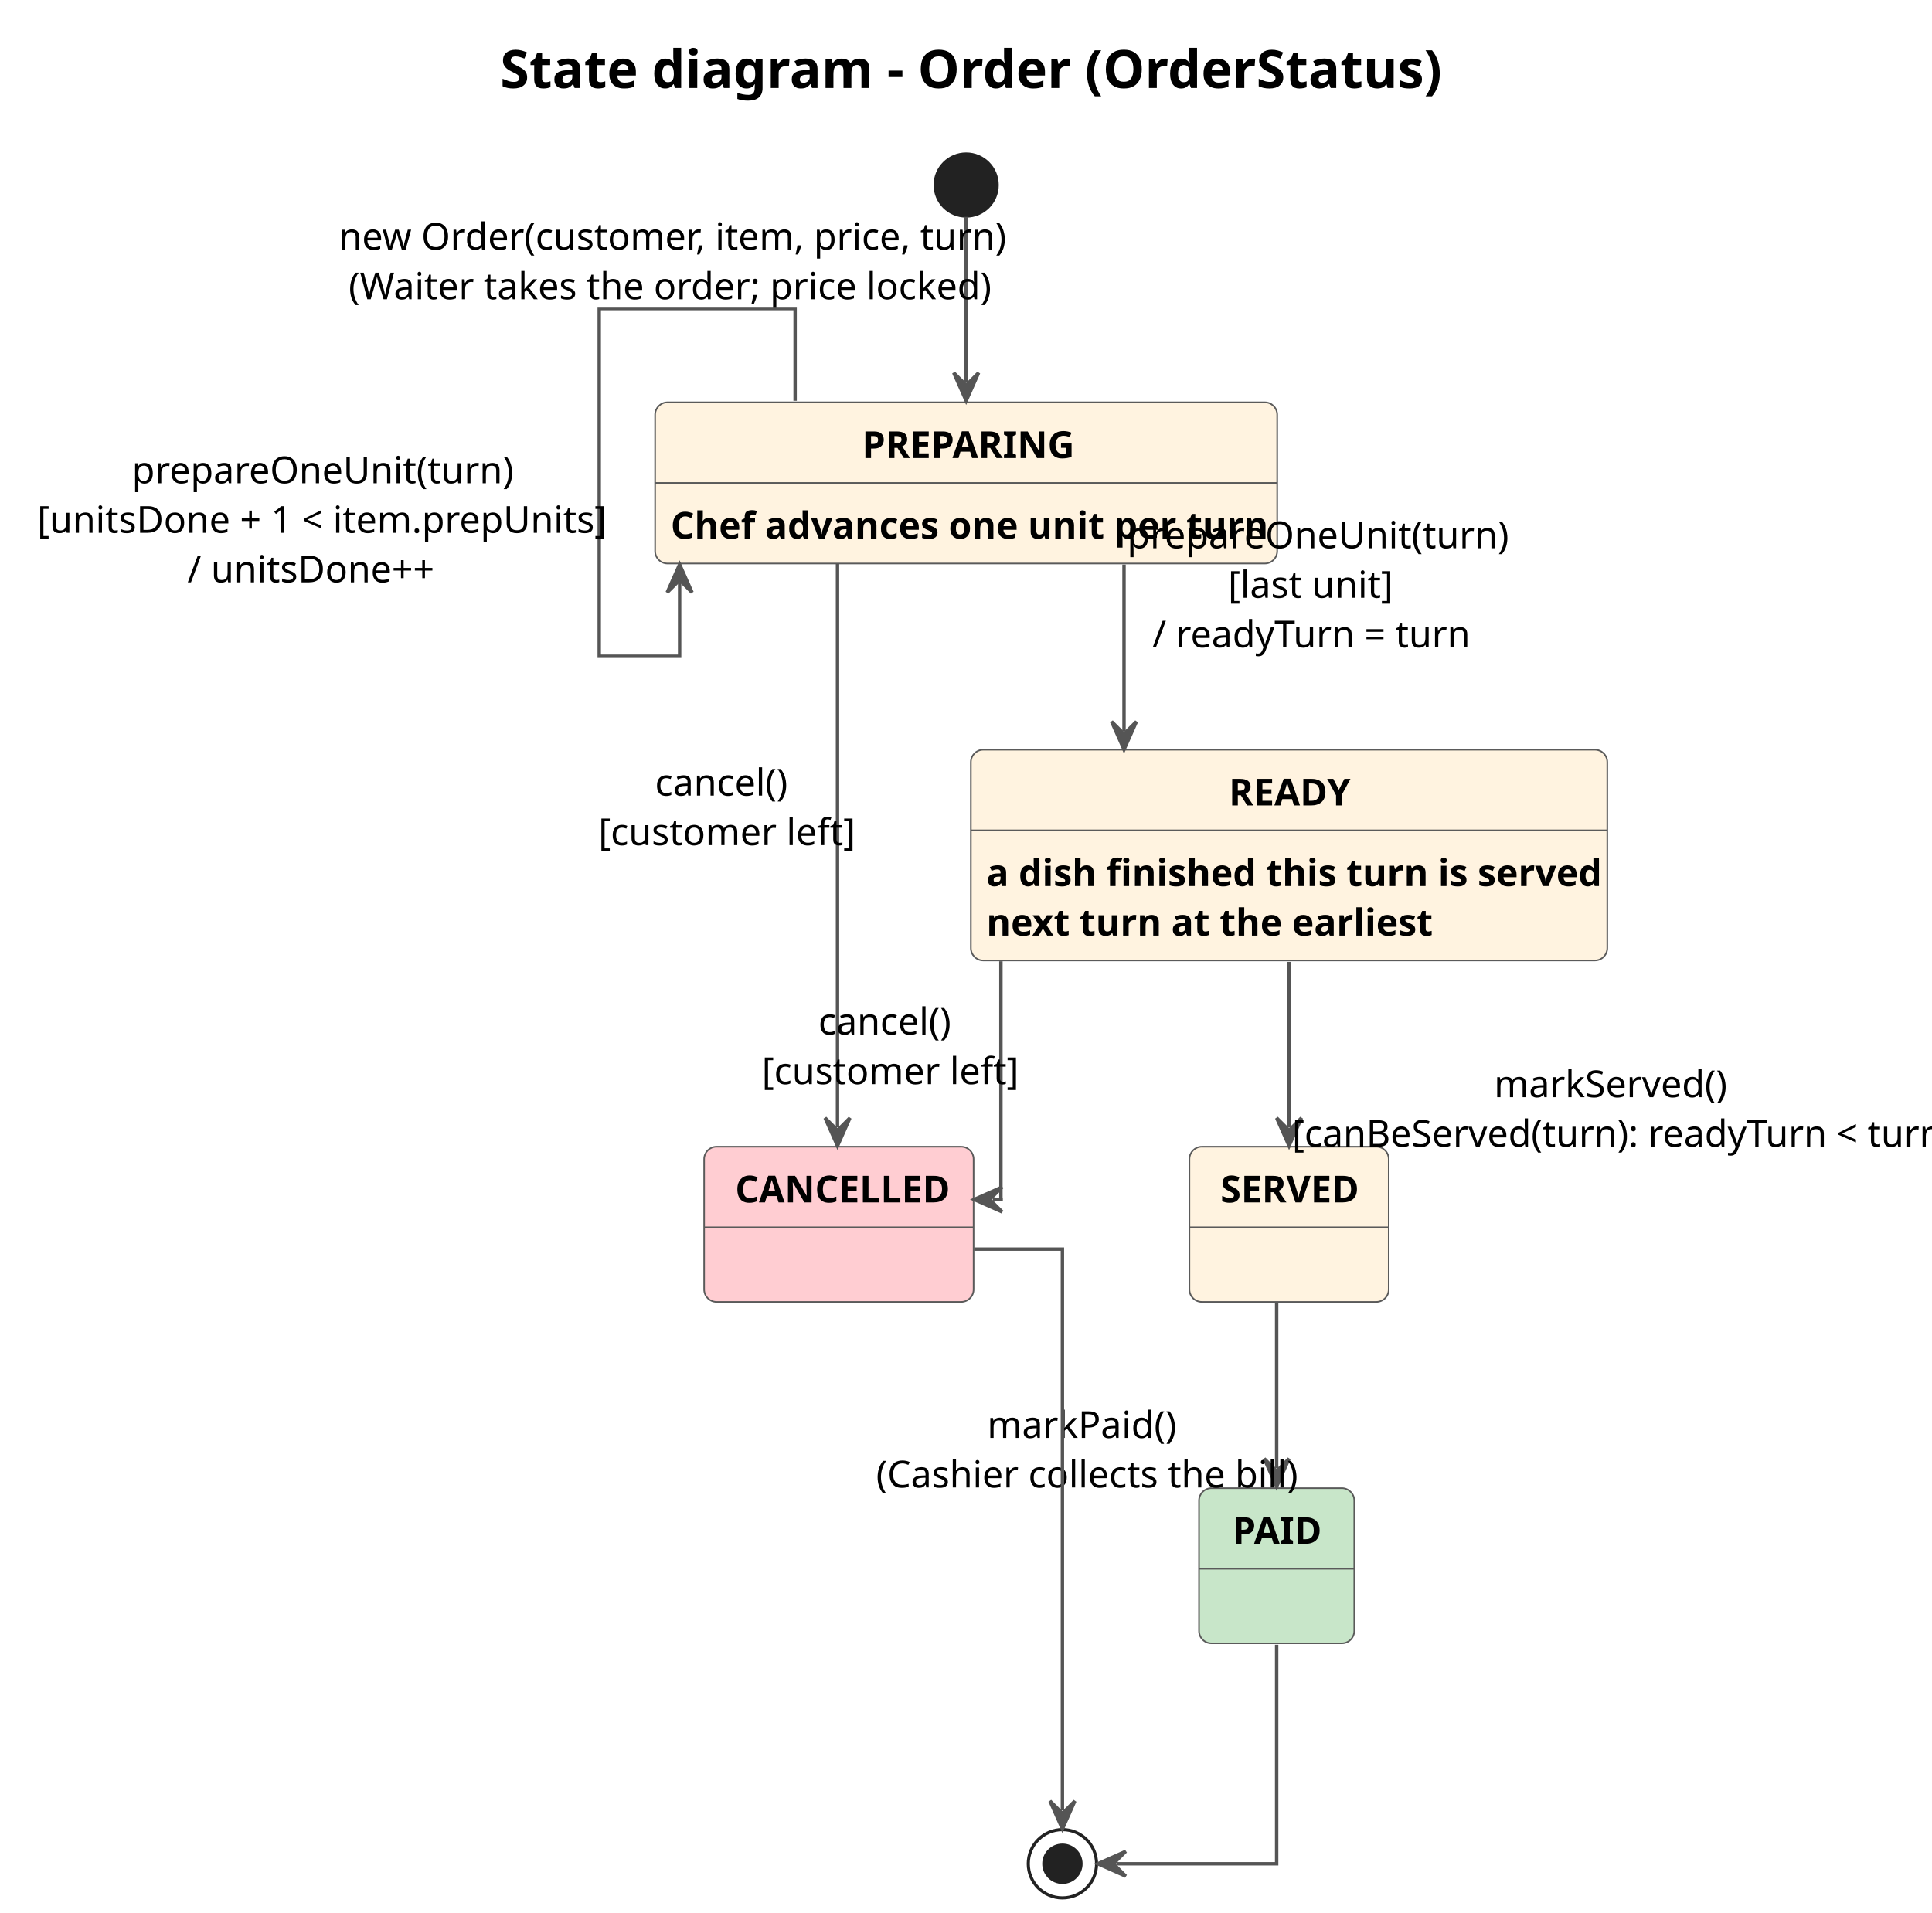
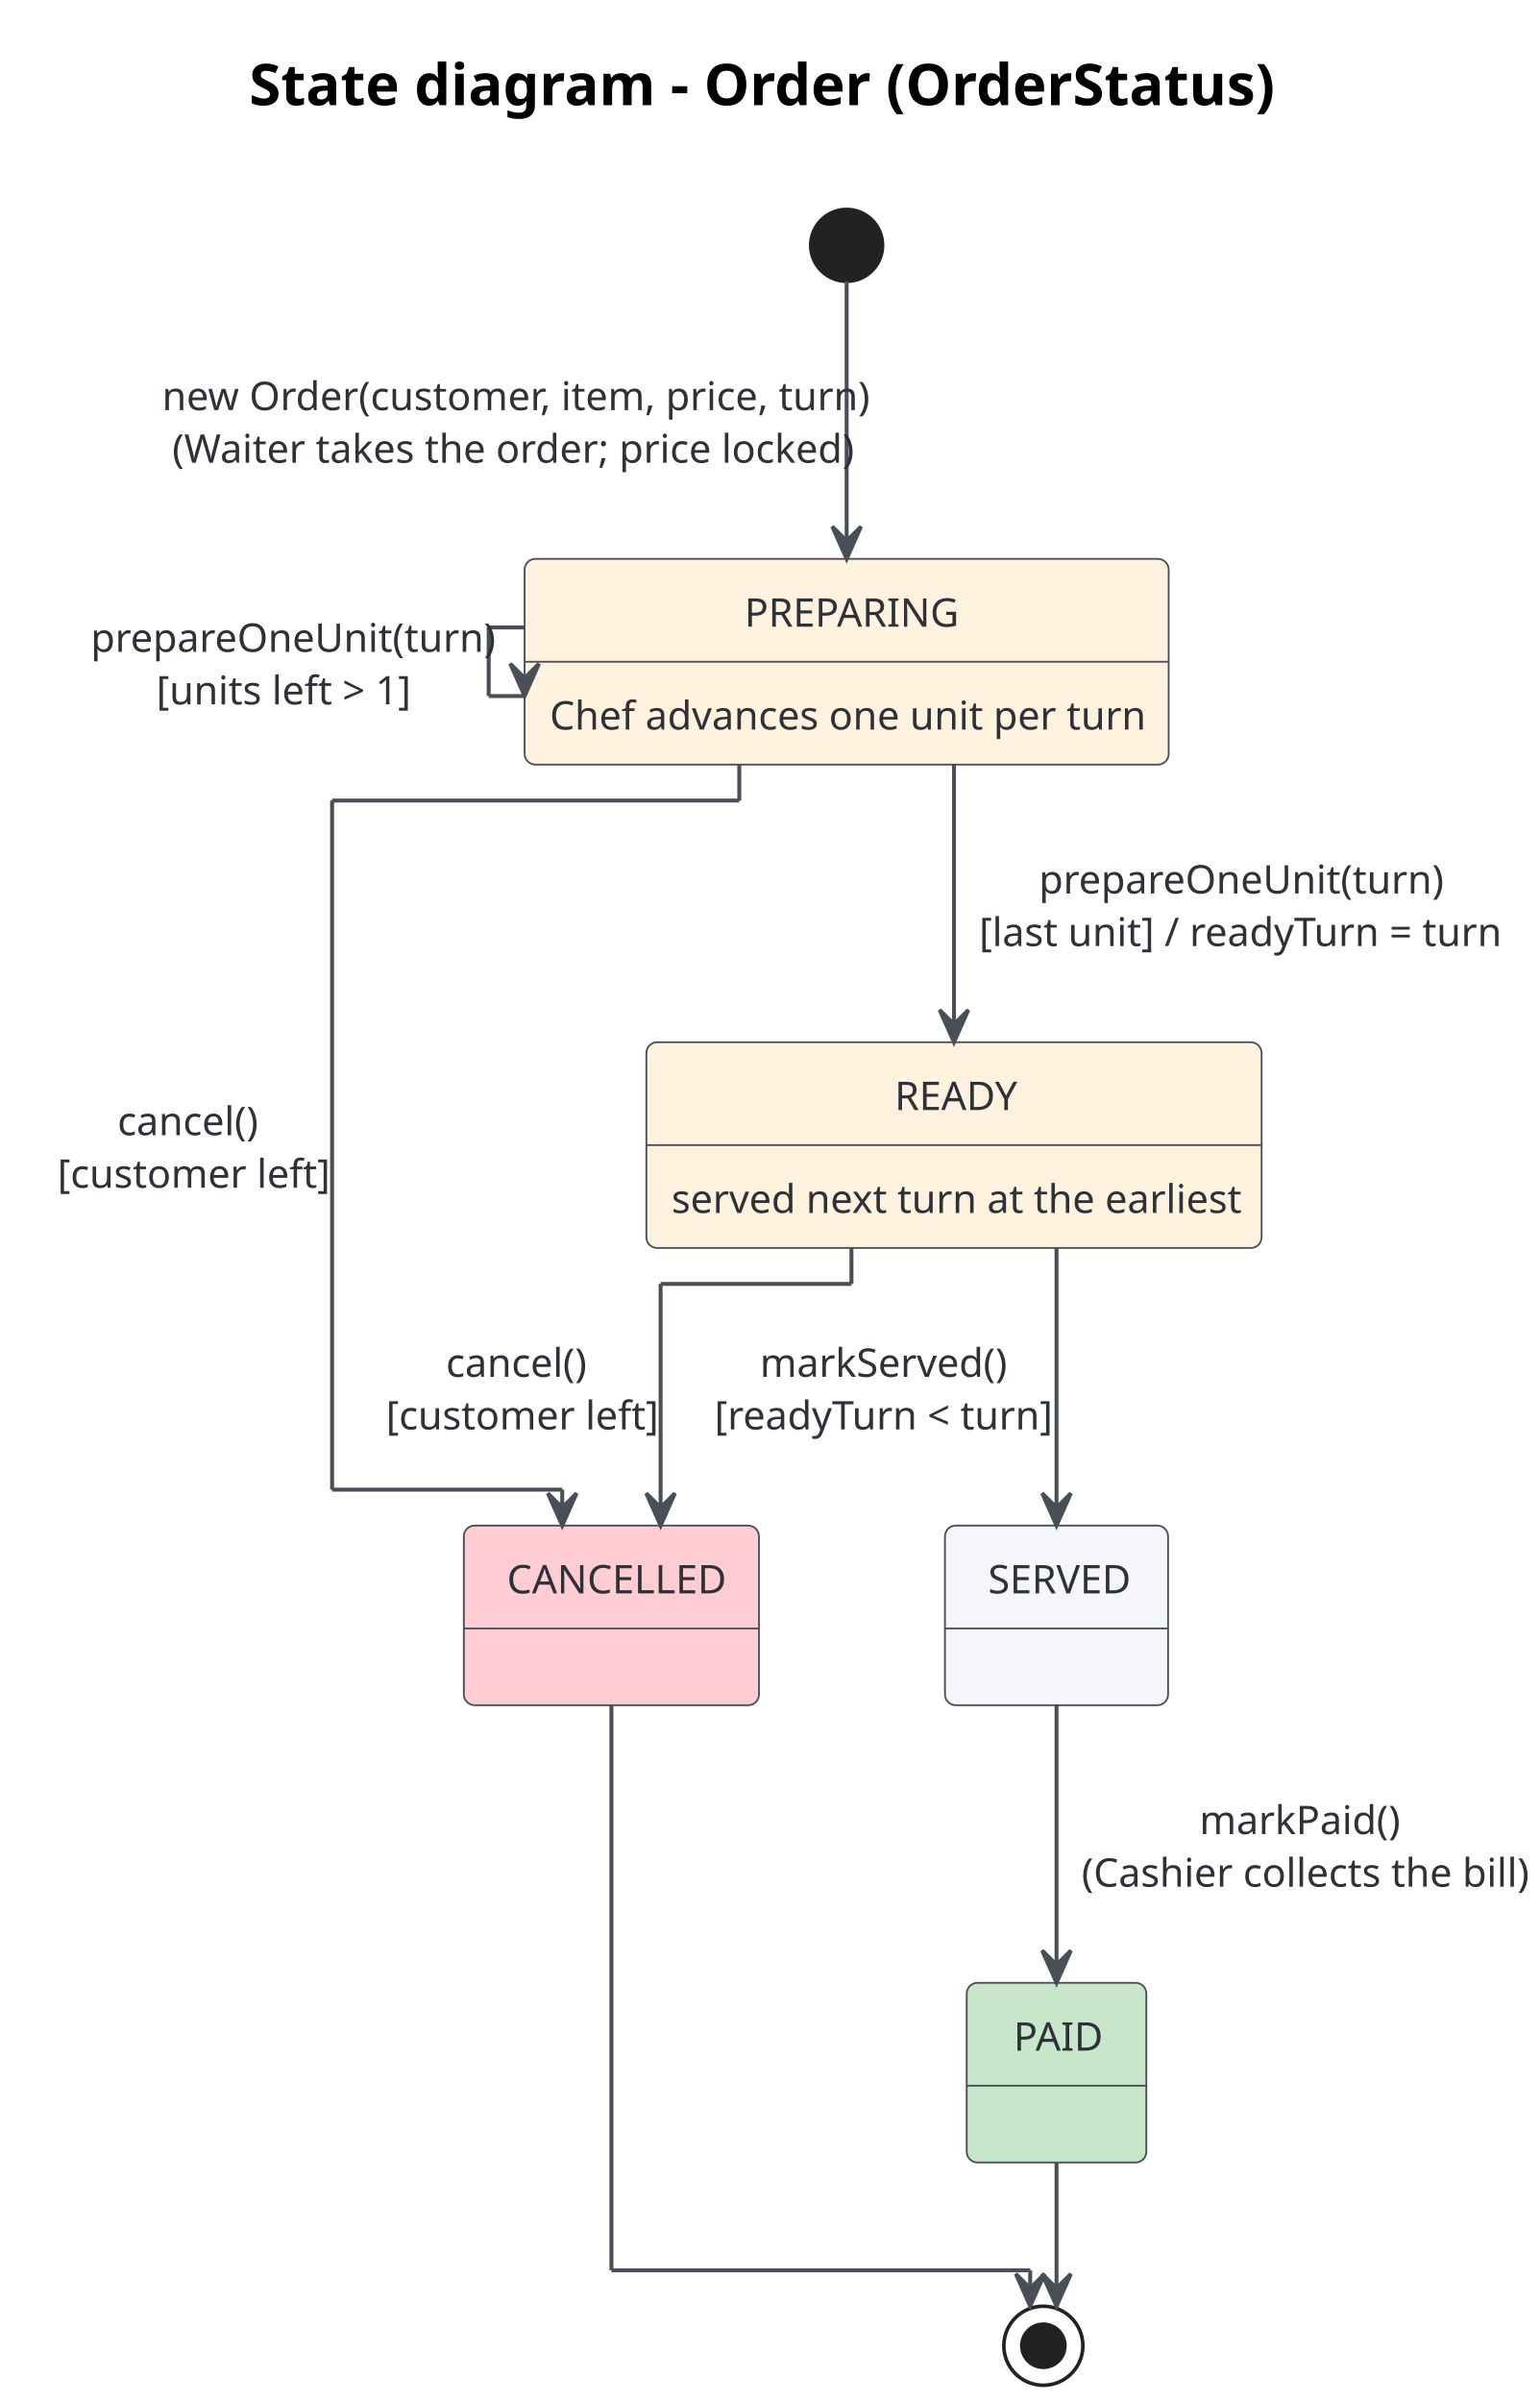
- <svg xmlns="http://www.w3.org/2000/svg" contentStyleType="text/css" data-diagram-type="STATE" height="706.979px" preserveAspectRatio="none" style="width:713px;height:706px;background:#FFFFFF;" version="1.1" viewBox="0 0 713 706" width="713.854px" zoomAndPan="magnify">
+ <svg xmlns="http://www.w3.org/2000/svg" contentStyleType="text/css" data-diagram-type="STATE" height="766.562px" preserveAspectRatio="none" style="width:491px;height:766px;background:#FFFFFF;" version="1.1" viewBox="0 0 491 766" width="491.562px" zoomAndPan="magnify">
  <defs />
  <g>
-     <text fill="#000000" font-family="Segoe UI" font-size="19.479" font-weight="bold" lengthAdjust="spacing" textLength="329.729" x="184.586" y="32.478">State diagram - Order (OrderStatus)</text>
+     <text fill="#000000" font-family="Segoe UI" font-size="18.333" font-weight="bold" lengthAdjust="spacing" textLength="310.333" x="79.467" y="33.533">State diagram - Order (OrderStatus)</text>
+     <g id="PREPARING">
+       <rect fill="#FFF3E0" height="65.612" rx="3.438" ry="3.438" style="stroke:#4A4F57;stroke-width:0.573;" width="205.417" x="167.315" y="178.226" />
+       <line style="stroke:#4A4F57;stroke-width:0.573;" x1="167.315" x2="372.732" y1="211.032" y2="211.032" />
+       <text fill="#2E3238" font-family="Segoe UI" font-size="12.604" lengthAdjust="spacing" textLength="65.132" x="237.458" y="199.848">PREPARING</text>
+       <text fill="#2E3238" font-family="Segoe UI" font-size="12.604" lengthAdjust="spacing" textLength="177.917" x="175.336" y="232.655">Chef advances one unit per turn</text>
+     </g>
+     <g id="READY">
+       <rect fill="#FFF3E0" height="65.612" rx="3.438" ry="3.438" style="stroke:#4A4F57;stroke-width:0.573;" width="196.216" x="206.151" y="332.368" />
+       <line style="stroke:#4A4F57;stroke-width:0.573;" x1="206.151" x2="402.368" y1="365.174" y2="365.174" />
+       <text fill="#2E3238" font-family="Segoe UI" font-size="12.604" lengthAdjust="spacing" textLength="37.849" x="285.335" y="353.99">READY</text>
+       <text fill="#2E3238" font-family="Segoe UI" font-size="12.604" lengthAdjust="spacing" textLength="168.716" x="214.172" y="386.796">served next turn at the earliest</text>
+     </g>
+     <g id="SERVED">
+       <rect fill="#F4F6F9" height="57.292" rx="3.438" ry="3.438" style="stroke:#4A4F57;stroke-width:0.573;" width="71.153" x="301.386" y="486.509" />
+       <line style="stroke:#4A4F57;stroke-width:0.573;" x1="301.386" x2="372.539" y1="519.315" y2="519.315" />
+       <text fill="#2E3238" font-family="Segoe UI" font-size="12.604" lengthAdjust="spacing" textLength="43.653" x="315.136" y="508.131">SERVED</text>
+     </g>
    <g id="PAID">
-       <rect fill="#C8E6C9" height="57.292" rx="4.583" ry="4.583" style="stroke:#5A5A5A;stroke-width:0.573;" width="57.292" x="442.498" y="549.326" />
-       <line style="stroke:#5A5A5A;stroke-width:0.573;" x1="442.498" x2="499.79" y1="579.072" y2="579.072" />
-       <text fill="#000000" font-family="Segoe UI" font-size="13.75" font-weight="bold" lengthAdjust="spacing" textLength="32.609" x="454.839" y="569.892">PAID</text>
+       <rect fill="#C8E6C9" height="57.292" rx="3.438" ry="3.438" style="stroke:#4A4F57;stroke-width:0.573;" width="57.292" x="308.316" y="632.33" />
+       <line style="stroke:#4A4F57;stroke-width:0.573;" x1="308.316" x2="365.608" y1="665.136" y2="665.136" />
+       <text fill="#2E3238" font-family="Segoe UI" font-size="12.604" lengthAdjust="spacing" textLength="27.381" x="323.272" y="653.952">PAID</text>
    </g>
    <g id="CANCELLED">
-       <rect fill="#FFCDD2" height="57.292" rx="4.583" ry="4.583" style="stroke:#5A5A5A;stroke-width:0.573;" width="99.441" x="259.863" y="423.284" />
-       <line style="stroke:#5A5A5A;stroke-width:0.573;" x1="259.863" x2="359.305" y1="453.031" y2="453.031" />
-       <text fill="#000000" font-family="Segoe UI" font-size="13.75" font-weight="bold" lengthAdjust="spacing" textLength="76.525" x="271.322" y="443.851">CANCELLED</text>
+       <rect fill="#FFCDD2" height="57.292" rx="3.438" ry="3.438" style="stroke:#4A4F57;stroke-width:0.573;" width="94.121" x="147.94" y="486.509" />
+       <line style="stroke:#4A4F57;stroke-width:0.573;" x1="147.94" x2="242.062" y1="519.315" y2="519.315" />
+       <text fill="#2E3238" font-family="Segoe UI" font-size="12.604" lengthAdjust="spacing" textLength="66.621" x="161.69" y="508.131">CANCELLED</text>
    </g>
-     <ellipse cx="356.56" cy="68.305" fill="#222222" rx="11.458" ry="11.458" style="stroke:#222222;stroke-width:1.146;" />
-     <g id="PREPARING">
-       <rect fill="#FFF3E0" height="59.494" rx="4.583" ry="4.583" style="stroke:#5A5A5A;stroke-width:0.573;" width="229.576" x="241.771" y="148.513" />
-       <line style="stroke:#5A5A5A;stroke-width:0.573;" x1="241.771" x2="471.347" y1="178.26" y2="178.26" />
-       <text fill="#000000" font-family="Segoe UI" font-size="13.75" font-weight="bold" lengthAdjust="spacing" textLength="76.827" x="318.146" y="169.08">PREPARING</text>
-       <text fill="#000000" font-family="Segoe UI" font-size="13.75" font-weight="bold" lengthAdjust="spacing" textLength="206.66" x="247.5" y="198.827">Chef advances one unit per turn</text>
-     </g>
-     <g id="READY">
-       <rect fill="#FFF3E0" height="77.782" rx="4.583" ry="4.583" style="stroke:#5A5A5A;stroke-width:0.573;" width="234.874" x="358.291" y="276.755" />
-       <line style="stroke:#5A5A5A;stroke-width:0.573;" x1="358.291" x2="593.164" y1="306.502" y2="306.502" />
-       <text fill="#000000" font-family="Segoe UI" font-size="13.75" font-weight="bold" lengthAdjust="spacing" textLength="44.446" x="453.505" y="297.322">READY</text>
-       <text fill="#000000" font-family="Segoe UI" font-size="13.75" font-weight="bold" lengthAdjust="spacing" textLength="211.957" x="364.02" y="327.068">a dish finished this turn is served</text>
-       <text fill="#000000" font-family="Segoe UI" font-size="13.75" font-weight="bold" lengthAdjust="spacing" textLength="152.116" x="364.02" y="345.357">next turn at the earliest</text>
-     </g>
-     <g id="SERVED">
-       <rect fill="#FFF3E0" height="57.292" rx="4.583" ry="4.583" style="stroke:#5A5A5A;stroke-width:0.573;" width="73.546" x="438.957" y="423.284" />
-       <line style="stroke:#5A5A5A;stroke-width:0.573;" x1="438.957" x2="512.503" y1="453.031" y2="453.031" />
-       <text fill="#000000" font-family="Segoe UI" font-size="13.75" font-weight="bold" lengthAdjust="spacing" textLength="50.629" x="450.416" y="443.851">SERVED</text>
-     </g>
-     <ellipse cx="392.081" cy="687.971" fill="none" rx="12.604" ry="12.604" style="stroke:#222222;stroke-width:1.146;" />
-     <ellipse cx="392.081" cy="687.971" fill="#222222" rx="6.875" ry="6.875" style="stroke:#222222;stroke-width:1.146;" />
-     <g class="link" data-entity-1="*start*" data-entity-2="PREPARING" data-source-line="11" data-uid="lnk4" id="link_*start*_PREPARING">
-       <path d="M356.56,80.061 C356.56,96.137 356.56,118.63 356.56,141.065" fill="none" id="*start*-to-PREPARING" style="stroke:#555555;stroke-width:1.26;" />
-       <polygon fill="#555555" points="356.56,147.94,361.144,137.628,356.56,142.211,351.977,137.628,356.56,147.94" style="stroke:#555555;stroke-width:1.26;" />
-       <text fill="#000000" font-family="Segoe UI" font-size="13.75" lengthAdjust="spacing" textLength="230.689" x="125.102" y="92.171">new Order(customer, item, price, turn)</text>
-       <text fill="#000000" font-family="Segoe UI" font-size="13.75" lengthAdjust="spacing" textLength="223.558" x="128.667" y="110.46">(Waiter takes the order; price locked)</text>
-     </g>
-     <g class="link" data-entity-1="PREPARING" data-entity-2="PREPARING" data-source-line="13" data-uid="lnk5" id="link_PREPARING_PREPARING">
-       <path d="M293.437,147.963 C293.437,131.28 293.437,113.909 293.437,113.909 C293.437,113.909 221.146,113.909 221.146,113.909 C221.146,113.909 221.146,242.242 221.146,242.242 C221.146,242.242 250.811,242.242 250.811,242.242 C250.811,242.242 250.811,231.849 250.811,215.246" fill="none" id="PREPARING-to-PREPARING" style="stroke:#555555;stroke-width:1.26;" />
-       <polygon fill="#555555" points="250.811,208.371,246.228,218.684,250.811,214.101,255.395,218.684,250.811,208.371" style="stroke:#555555;stroke-width:1.26;" />
-       <text fill="#000000" font-family="Segoe UI" font-size="13.75" lengthAdjust="spacing" textLength="130.961" x="48.689" y="178.384">prepareOneUnit(turn)</text>
-       <text fill="#000000" font-family="Segoe UI" font-size="13.75" lengthAdjust="spacing" textLength="200.839" x="13.75" y="196.673">[unitsDone + 1 &lt; item.prepUnits]</text>
-       <text fill="#000000" font-family="Segoe UI" font-size="13.75" lengthAdjust="spacing" textLength="89.993" x="69.173" y="214.961">/ unitsDone++</text>
-     </g>
-     <g class="link" data-entity-1="PREPARING" data-entity-2="READY" data-source-line="14" data-uid="lnk7" id="link_PREPARING_READY">
-       <path d="M414.815,208.406 C414.815,228.469 414.815,248.143 414.815,269.799" fill="none" id="PREPARING-to-READY" style="stroke:#555555;stroke-width:1.26;" />
-       <polygon fill="#555555" points="414.815,276.674,419.398,266.362,414.815,270.945,410.231,266.362,414.815,276.674" style="stroke:#555555;stroke-width:1.26;" />
-       <text fill="#000000" font-family="Segoe UI" font-size="13.75" lengthAdjust="spacing" textLength="130.961" x="415.96" y="202.378">prepareOneUnit(turn)</text>
-       <text fill="#000000" font-family="Segoe UI" font-size="13.75" lengthAdjust="spacing" textLength="56.437" x="453.222" y="220.666">[last unit]</text>
-       <text fill="#000000" font-family="Segoe UI" font-size="13.75" lengthAdjust="spacing" textLength="112.33" x="425.276" y="238.955">/ readyTurn = turn</text>
-     </g>
-     <g class="link" data-entity-1="READY" data-entity-2="SERVED" data-source-line="15" data-uid="lnk9" id="link_READY_SERVED">
-       <path d="M475.727,355.061 C475.727,376.763 475.727,396.334 475.727,416.111" fill="none" id="READY-to-SERVED" style="stroke:#555555;stroke-width:1.26;" />
-       <polygon fill="#555555" points="475.727,422.986,480.31,412.673,475.727,417.257,471.144,412.673,475.727,422.986" style="stroke:#555555;stroke-width:1.26;" />
-       <text fill="#000000" font-family="Segoe UI" font-size="13.75" lengthAdjust="spacing" textLength="79.902" x="551.373" y="405.007">markServed()</text>
-       <text fill="#000000" font-family="Segoe UI" font-size="13.75" lengthAdjust="spacing" textLength="228.903" x="476.873" y="423.296">[canBeServed(turn): readyTurn &lt; turn]</text>
-     </g>
-     <g class="link" data-entity-1="SERVED" data-entity-2="PAID" data-source-line="16" data-uid="lnk10" id="link_SERVED_PAID">
-       <path d="M471.144,480.851 C471.144,501.2 471.144,521.459 471.144,541.878" fill="none" id="SERVED-to-PAID" style="stroke:#555555;stroke-width:1.26;" />
-       <polygon fill="#555555" points="471.144,548.753,475.727,538.44,471.144,543.023,466.56,538.44,471.144,548.753" style="stroke:#555555;stroke-width:1.26;" />
-       <text fill="#000000" font-family="Segoe UI" font-size="13.75" lengthAdjust="spacing" textLength="64.876" x="364.309" y="530.785">markPaid()</text>
-       <text fill="#000000" font-family="Segoe UI" font-size="13.75" lengthAdjust="spacing" textLength="146.832" x="323.331" y="549.074">(Cashier collects the bill)</text>
-     </g>
-     <g class="link" data-entity-1="PREPARING" data-entity-2="CANCELLED" data-source-line="17" data-uid="lnk11" id="link_PREPARING_CANCELLED">
-       <path d="M309.077,208.062 C309.077,260.988 309.077,363.815 309.077,416.111" fill="none" id="PREPARING-to-CANCELLED" style="stroke:#555555;stroke-width:1.26;" />
-       <polygon fill="#555555" points="309.077,422.986,313.66,412.673,309.077,417.257,304.494,412.673,309.077,422.986" style="stroke:#555555;stroke-width:1.26;" />
-       <text fill="#000000" font-family="Segoe UI" font-size="13.75" lengthAdjust="spacing" textLength="46.299" x="241.721" y="293.689">cancel()</text>
-       <text fill="#000000" font-family="Segoe UI" font-size="13.75" lengthAdjust="spacing" textLength="88.046" x="220.848" y="311.978">[customer left]</text>
-     </g>
-     <g class="link" data-entity-1="READY" data-entity-2="CANCELLED" data-source-line="18" data-uid="lnk12" id="link_READY_CANCELLED">
-       <path d="M369.382,354.82 C369.382,392.174 369.382,442.763 369.382,442.763 C369.382,442.763 372.293,442.763 366.392,442.763" fill="none" id="READY-to-CANCELLED" style="stroke:#555555;stroke-width:1.26;" />
-       <polygon fill="#555555" points="359.517,442.763,369.829,447.346,365.246,442.763,369.829,438.18,359.517,442.763" style="stroke:#555555;stroke-width:1.26;" />
-       <text fill="#000000" font-family="Segoe UI" font-size="13.75" lengthAdjust="spacing" textLength="46.299" x="302.026" y="381.895">cancel()</text>
-       <text fill="#000000" font-family="Segoe UI" font-size="13.75" lengthAdjust="spacing" textLength="88.046" x="281.153" y="400.184">[customer left]</text>
-     </g>
-     <g class="link" data-entity-1="PAID" data-entity-2="*end*" data-source-line="22" data-uid="lnk14" id="link_PAID_*end*">
-       <path d="M471.144,607.156 C471.144,639.743 471.144,687.971 471.144,687.971 C471.144,687.971 434.466,687.971 412.007,687.971" fill="none" id="PAID-to-*end*" style="stroke:#555555;stroke-width:1.26;" />
-       <polygon fill="#555555" points="405.132,687.971,415.445,692.555,410.861,687.971,415.445,683.388,405.132,687.971" style="stroke:#555555;stroke-width:1.26;" />
-     </g>
-     <g class="link" data-entity-1="CANCELLED" data-entity-2="*end*" data-source-line="23" data-uid="lnk15" id="link_CANCELLED_*end*">
-       <path d="M359.471,461.096 C376.853,461.096 392.081,461.096 392.081,461.096 C392.081,461.096 392.081,620.253 392.081,668.251" fill="none" id="CANCELLED-to-*end*" style="stroke:#555555;stroke-width:1.26;" />
-       <polygon fill="#555555" points="392.081,675.126,396.665,664.814,392.081,669.397,387.498,664.814,392.081,675.126" style="stroke:#555555;stroke-width:1.26;" />
-     </g>
+     <ellipse cx="270.023" cy="78.239" fill="#222222" rx="11.458" ry="11.458" style="stroke:#222222;stroke-width:1.146;" />
+     <ellipse cx="332.761" cy="748.059" fill="none" rx="12.604" ry="12.604" style="stroke:#222222;stroke-width:1.146;" />
+     <ellipse cx="332.761" cy="748.059" fill="#222222" rx="6.875" ry="6.875" style="stroke:#222222;stroke-width:1.146;" />
+     <line style="stroke:#4A4F57;stroke-width:1.26;" x1="270.023" x2="270.023" y1="89.697" y2="178.226" />
+     <polygon fill="#4A4F57" points="270.023,178.226,274.607,167.914,270.023,172.497,265.44,167.914,270.023,178.226" style="stroke:#4A4F57;stroke-width:1.26;" />
+     <text fill="#2E3238" font-family="Segoe UI" font-size="12.604" lengthAdjust="spacing" textLength="211.464" x="51.684" y="130.798">new Order(customer, item, price, turn)</text>
+     <text fill="#2E3238" font-family="Segoe UI" font-size="12.604" lengthAdjust="spacing" textLength="204.929" x="54.952" y="147.563">(Waiter takes the order; price locked)</text>
+     <line style="stroke:#4A4F57;stroke-width:1.26;" x1="167.315" x2="155.857" y1="200.097" y2="200.097" />
+     <line style="stroke:#4A4F57;stroke-width:1.26;" x1="155.857" x2="155.857" y1="200.097" y2="221.968" />
+     <line style="stroke:#4A4F57;stroke-width:1.26;" x1="155.857" x2="167.315" y1="221.968" y2="221.968" />
+     <polygon fill="#4A4F57" points="167.315,221.968,171.898,211.655,167.315,216.239,162.732,211.655,167.315,221.968" style="stroke:#4A4F57;stroke-width:1.26;" />
+     <text fill="#2E3238" font-family="Segoe UI" font-size="12.604" lengthAdjust="spacing" textLength="120.047" x="28.934" y="207.869">prepareOneUnit(turn)</text>
+     <text fill="#2E3238" font-family="Segoe UI" font-size="12.604" lengthAdjust="spacing" textLength="78.179" x="49.868" y="224.634">[units left &gt; 1]</text>
+     <line style="stroke:#4A4F57;stroke-width:1.26;" x1="304.26" x2="304.26" y1="243.839" y2="332.368" />
+     <polygon fill="#4A4F57" points="304.26,332.368,308.843,322.055,304.26,326.639,299.676,322.055,304.26,332.368" style="stroke:#4A4F57;stroke-width:1.26;" />
+     <text fill="#2E3238" font-family="Segoe UI" font-size="12.604" lengthAdjust="spacing" textLength="120.047" x="331.334" y="284.94">prepareOneUnit(turn)</text>
+     <text fill="#2E3238" font-family="Segoe UI" font-size="12.604" lengthAdjust="spacing" textLength="158.155" x="312.28" y="301.704">[last unit] / readyTurn = turn</text>
+     <line style="stroke:#4A4F57;stroke-width:1.26;" x1="336.962" x2="336.962" y1="397.98" y2="486.509" />
+     <polygon fill="#4A4F57" points="336.962,486.509,341.546,476.197,336.962,480.78,332.379,476.197,336.962,486.509" style="stroke:#4A4F57;stroke-width:1.26;" />
+     <text fill="#2E3238" font-family="Segoe UI" font-size="12.604" lengthAdjust="spacing" textLength="73.243" x="242.36" y="439.081">markServed()</text>
+     <text fill="#2E3238" font-family="Segoe UI" font-size="12.604" lengthAdjust="spacing" textLength="102.212" x="227.875" y="455.846">[readyTurn &lt; turn]</text>
+     <line style="stroke:#4A4F57;stroke-width:1.26;" x1="336.962" x2="336.962" y1="543.801" y2="632.33" />
+     <polygon fill="#4A4F57" points="336.962,632.33,341.546,622.017,336.962,626.601,332.379,622.017,336.962,632.33" style="stroke:#4A4F57;stroke-width:1.26;" />
+     <text fill="#2E3238" font-family="Segoe UI" font-size="12.604" lengthAdjust="spacing" textLength="59.47" x="382.546" y="584.902">markPaid()</text>
+     <text fill="#2E3238" font-family="Segoe UI" font-size="12.604" lengthAdjust="spacing" textLength="134.596" x="344.983" y="601.667">(Cashier collects the bill)</text>
+     <line style="stroke:#4A4F57;stroke-width:1.26;" x1="235.787" x2="235.787" y1="243.839" y2="255.297" />
+     <line style="stroke:#4A4F57;stroke-width:1.26;" x1="235.787" x2="105.917" y1="255.297" y2="255.297" />
+     <line style="stroke:#4A4F57;stroke-width:1.26;" x1="105.917" x2="105.917" y1="255.297" y2="475.051" />
+     <line style="stroke:#4A4F57;stroke-width:1.26;" x1="105.917" x2="179.314" y1="475.051" y2="475.051" />
+     <line style="stroke:#4A4F57;stroke-width:1.26;" x1="179.314" x2="179.314" y1="475.051" y2="486.509" />
+     <polygon fill="#4A4F57" points="179.314,486.509,183.898,476.197,179.314,480.78,174.731,476.197,179.314,486.509" style="stroke:#4A4F57;stroke-width:1.26;" />
+     <text fill="#2E3238" font-family="Segoe UI" font-size="12.604" lengthAdjust="spacing" textLength="42.441" x="37.467" y="362.011">cancel()</text>
+     <text fill="#2E3238" font-family="Segoe UI" font-size="12.604" lengthAdjust="spacing" textLength="80.709" x="18.333" y="378.775">[customer left]</text>
+     <line style="stroke:#4A4F57;stroke-width:1.26;" x1="271.557" x2="271.557" y1="397.98" y2="409.438" />
+     <line style="stroke:#4A4F57;stroke-width:1.26;" x1="271.557" x2="210.688" y1="409.438" y2="409.438" />
+     <line style="stroke:#4A4F57;stroke-width:1.26;" x1="210.688" x2="210.688" y1="409.438" y2="486.509" />
+     <polygon fill="#4A4F57" points="210.688,486.509,215.271,476.197,210.688,480.78,206.105,476.197,210.688,486.509" style="stroke:#4A4F57;stroke-width:1.26;" />
+     <text fill="#2E3238" font-family="Segoe UI" font-size="12.604" lengthAdjust="spacing" textLength="42.441" x="142.238" y="439.081">cancel()</text>
+     <text fill="#2E3238" font-family="Segoe UI" font-size="12.604" lengthAdjust="spacing" textLength="80.709" x="123.104" y="455.846">[customer left]</text>
+     <line style="stroke:#4A4F57;stroke-width:1.26;" x1="336.962" x2="336.962" y1="689.622" y2="735.455" />
+     <polygon fill="#4A4F57" points="336.962,735.455,341.546,725.142,336.962,729.726,332.379,725.142,336.962,735.455" style="stroke:#4A4F57;stroke-width:1.26;" />
+     <line style="stroke:#4A4F57;stroke-width:1.26;" x1="195.001" x2="195.001" y1="543.801" y2="723.997" />
+     <line style="stroke:#4A4F57;stroke-width:1.26;" x1="195.001" x2="328.56" y1="723.997" y2="723.997" />
+     <line style="stroke:#4A4F57;stroke-width:1.26;" x1="328.56" x2="328.56" y1="723.997" y2="735.455" />
+     <polygon fill="#4A4F57" points="328.56,735.455,333.143,725.142,328.56,729.726,323.976,725.142,328.56,735.455" style="stroke:#4A4F57;stroke-width:1.26;" />
  </g>
</svg>
